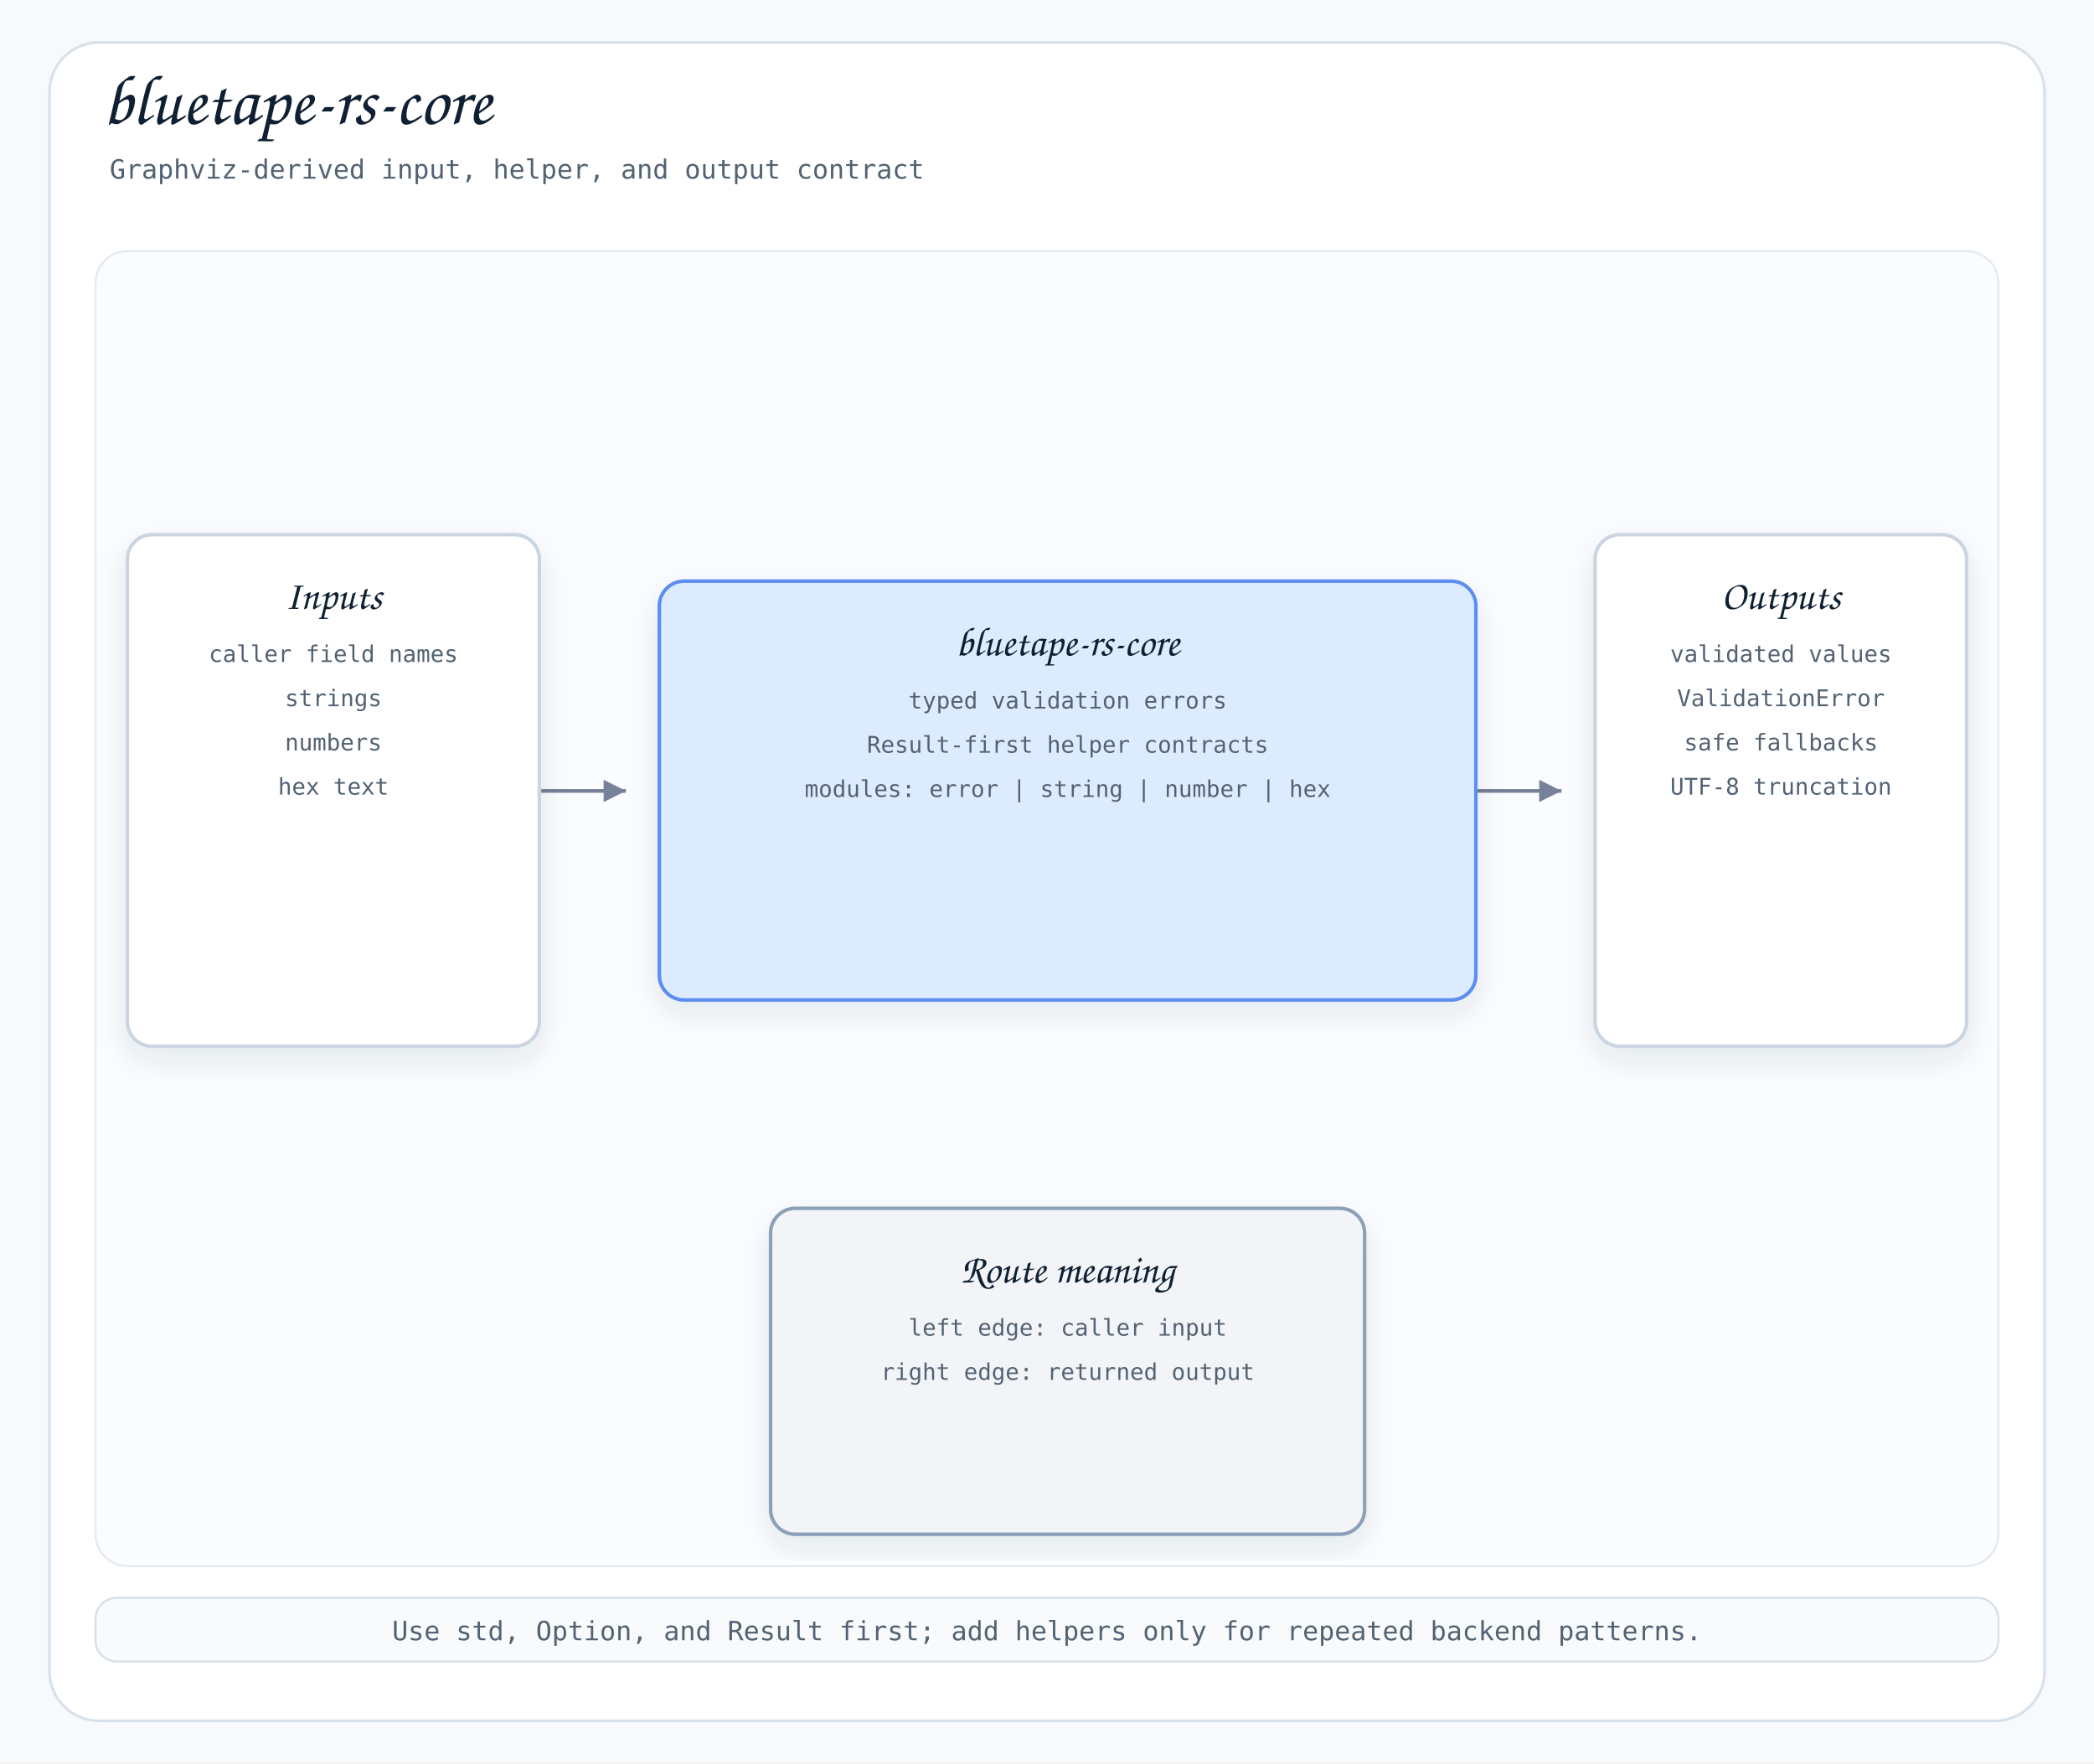
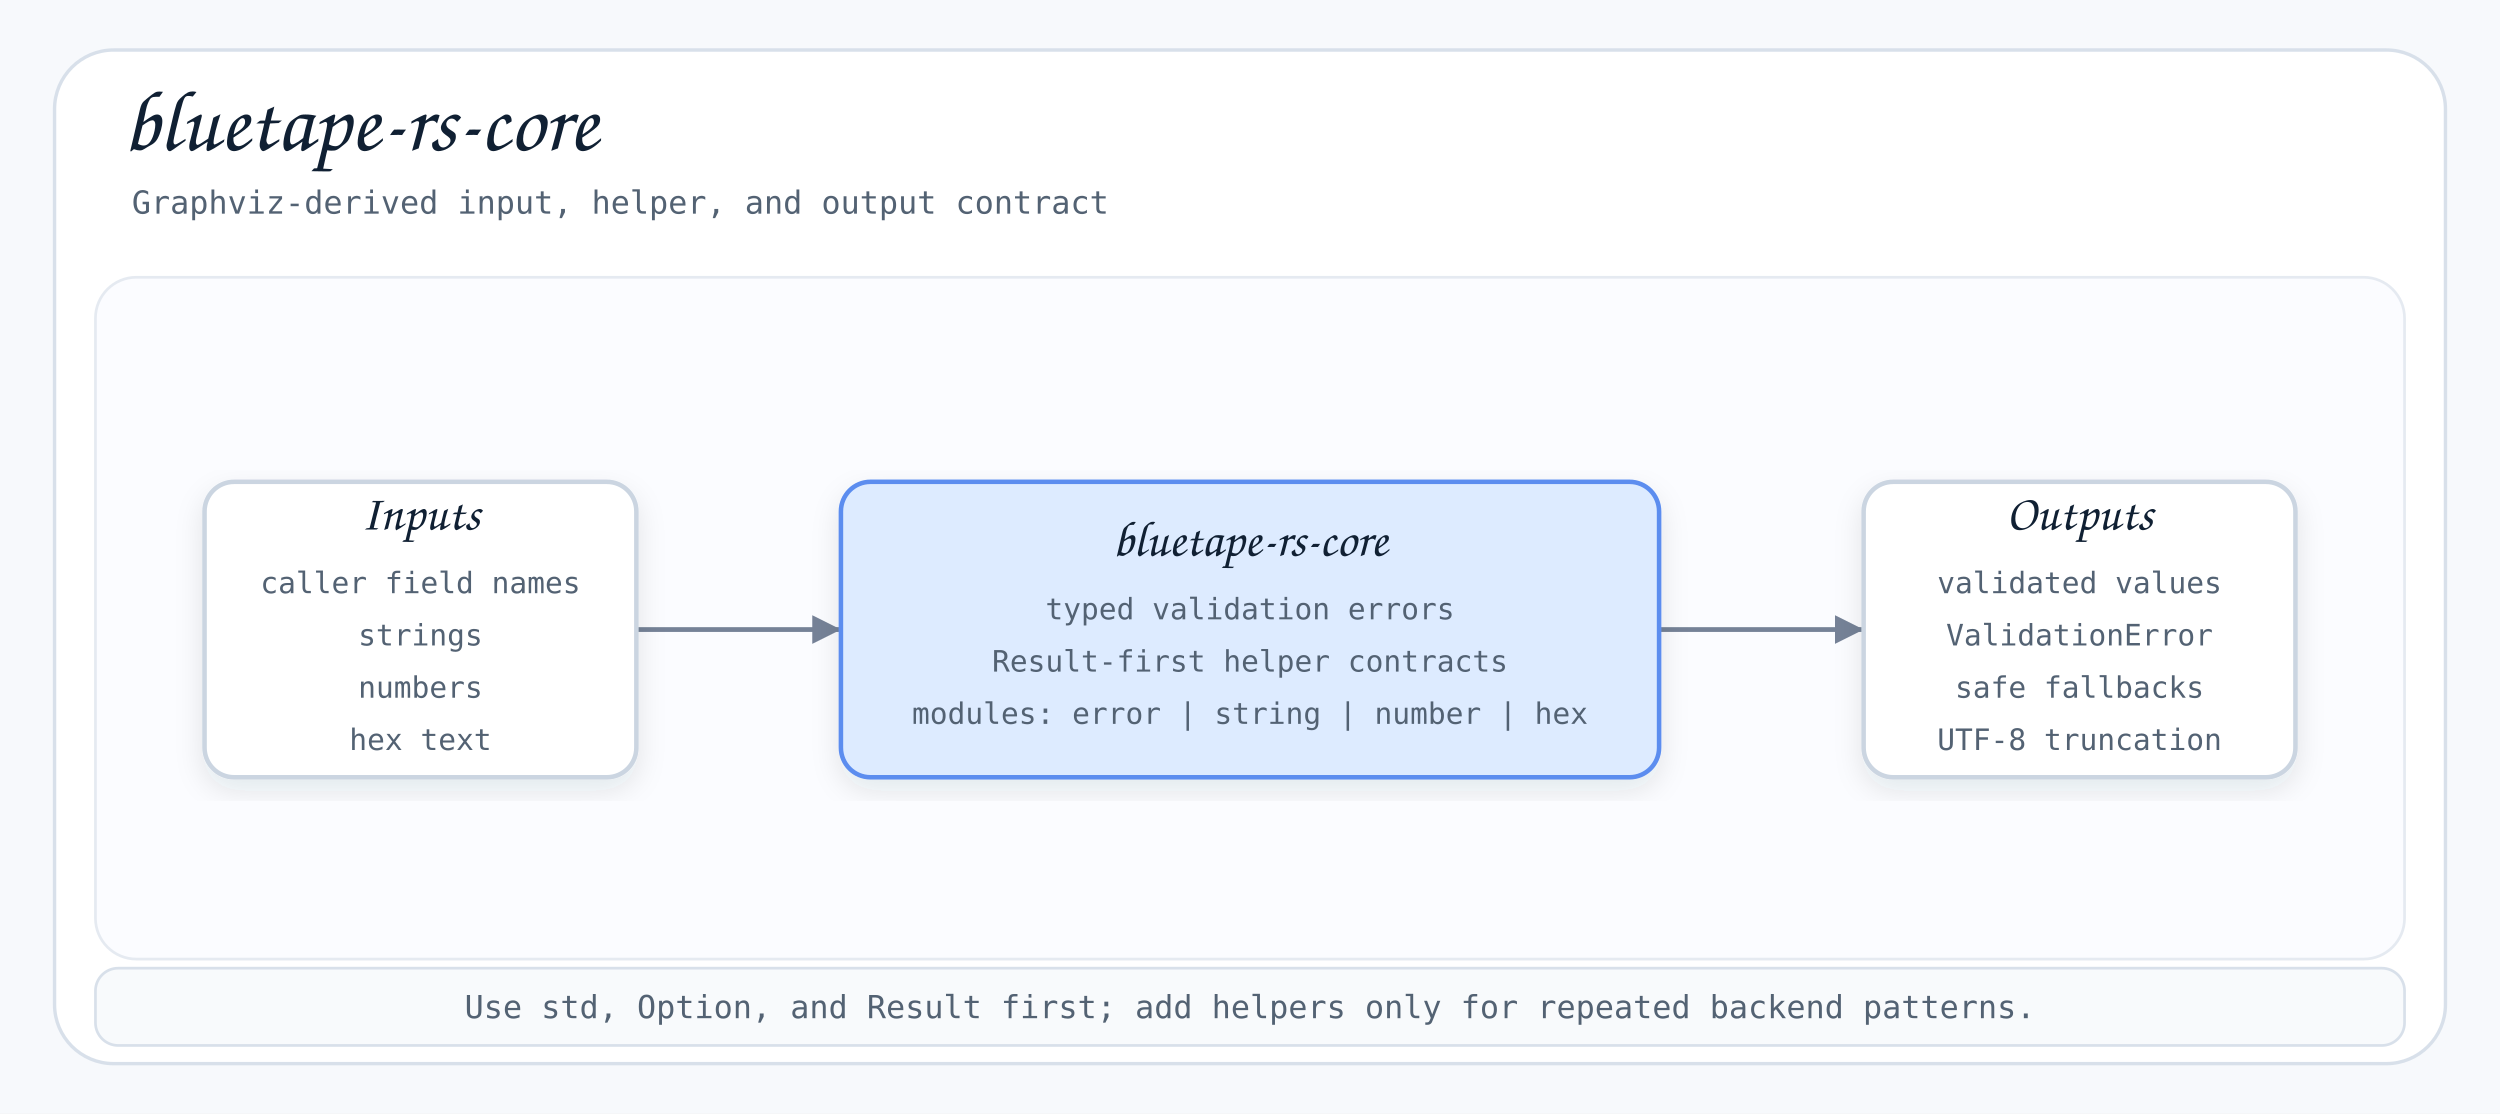
- <svg xmlns="http://www.w3.org/2000/svg" width="1184" height="997" viewBox="0 0 1184 997" role="img" aria-label="bluetape-rs-core">
+ <svg xmlns="http://www.w3.org/2000/svg" width="1100" height="490" viewBox="0 0 1100 490" role="img" aria-label="bluetape-rs-core">
  <defs>
    <filter id="shadow" x="-8%" y="-8%" width="116%" height="116%">
-       <feDropShadow dx="0" dy="7" stdDeviation="8" flood-color="#1f2937" flood-opacity="0.10" />
+       <feDropShadow dx="0" dy="5" stdDeviation="6" flood-color="#1f2937" flood-opacity="0.10" />
    </filter>
    <marker id="arrow" markerWidth="8" markerHeight="8" refX="7" refY="4" orient="auto" markerUnits="strokeWidth">
      <path d="M 1 1 L 7 4 L 1 7 Z" fill="#758297" />
    </marker>
    <style>
-     .canvas{fill:#f7f9fc}.frame{fill:#fff;stroke:#d8e0ea;stroke-width:1.5}
-     .body{fill:#fbfcff;stroke:#e5eaf1;stroke-width:1.2}.footer{fill:#f8fafc;stroke:#d8e0ea;stroke-width:1.2}
-     .title{font-family:"Architects Daughter","Comic Sans MS",cursive;font-size:40px;font-weight:400;fill:#102033}
-     .subtitle,.footerText{font-family:"Comic Mono",monospace;font-size:15px;font-weight:400;fill:#536273}
-     .label{font-family:"Architects Daughter","Comic Sans MS",cursive;font-size:23px;font-weight:400;fill:#102033}
+     .canvas{fill:#f7f9fc}.frame{fill:#fff;stroke:#d8e0ea;stroke-width:1.5}.body{fill:#fbfcff;stroke:#e5eaf1;stroke-width:1.2}.footer{fill:#f8fafc;stroke:#d8e0ea;stroke-width:1.2}
+     .title{font-family:"Architects Daughter","Comic Sans MS",cursive;font-size:38px;font-weight:400;fill:#102033}
+     .subtitle,.footerText{font-family:"Comic Mono",monospace;font-size:14px;font-weight:400;fill:#536273}
+     .label{font-family:"Architects Daughter","Comic Sans MS",cursive;font-size:22px;font-weight:400;fill:#102033}
    .small{font-family:"Comic Mono",monospace;font-size:13px;font-weight:400;fill:#536273}
-     .card{stroke-width:2.0;filter:url(#shadow)}.line{stroke:#758297;stroke-width:2.1;fill:none;marker-end:url(#arrow)}
+     .card{stroke-width:2;filter:url(#shadow)}.route{stroke:#758297;stroke-width:2.1;fill:none;marker-end:url(#arrow)}
  </style>
  </defs>
-   <rect class="canvas" width="1184" height="997" />
-   <rect class="frame" x="28" y="24" width="1128" height="949" rx="28" />
-   <text class="title" x="58" y="70">bluetape-rs-core</text>
-   <text class="subtitle" x="62" y="101">Graphviz-derived input, helper, and output contract</text>
-   <rect class="body" x="54" y="142" width="1075.965" height="743.429" rx="18" />
+   <rect class="canvas" width="1100" height="490" />
+   <rect class="frame" x="24" y="22" width="1052" height="446" rx="26" />
+   <text class="title" x="54" y="66">bluetape-rs-core</text>
+   <text class="subtitle" x="58" y="94">Graphviz-derived input, helper, and output contract</text>
+   <rect class="body" x="42" y="122" width="1016" height="300" rx="18" />
+   <path class="route" d="M 280 277 L 370 277" />
+   <path class="route" d="M 730 277 L 820 277" />
  <g>
-     <path class="line" d="M 304.7 447.2 L 304.7 447.2 L 353.9 447.2 L 353.9 447.2" />
-     <path class="line" d="M 834.1 447.2 L 834.1 447.2 L 882.9 447.2 L 882.9 447.2" />
-     <g transform="translate(72.0,302.3)">
-       <rect class="card" x="0" y="0" width="233.0" height="289.3" rx="14" fill="#FFFFFF" stroke="#CBD5E1" />
-       <text class="label" x="116.5" y="42.0" text-anchor="middle">Inputs</text>
-       <text class="small" x="116.5" y="72.0" text-anchor="middle">caller field names</text>
-       <text class="small" x="116.5" y="97.0" text-anchor="middle">strings</text>
-       <text class="small" x="116.5" y="122.0" text-anchor="middle">numbers</text>
-       <text class="small" x="116.5" y="147.0" text-anchor="middle">hex text</text>
-     </g>
-     <g transform="translate(372.8,328.6)">
-       <rect class="card" x="0" y="0" width="461.7" height="236.8" rx="14" fill="#DDEBFF" stroke="#5B8DEF" />
-       <text class="label" x="230.9" y="42.0" text-anchor="middle">bluetape-rs-core</text>
-       <text class="small" x="230.9" y="72.0" text-anchor="middle">typed validation errors</text>
-       <text class="small" x="230.9" y="97.0" text-anchor="middle">Result-first helper contracts</text>
-       <text class="small" x="230.9" y="122.0" text-anchor="middle">modules: error | string | number | hex</text>
-     </g>
-     <g transform="translate(901.9,302.3)">
-       <rect class="card" x="0" y="0" width="210.1" height="289.3" rx="14" fill="#FFFFFF" stroke="#CBD5E1" />
-       <text class="label" x="105.1" y="42.0" text-anchor="middle">Outputs</text>
-       <text class="small" x="105.1" y="72.0" text-anchor="middle">validated values</text>
-       <text class="small" x="105.1" y="97.0" text-anchor="middle">ValidationError</text>
-       <text class="small" x="105.1" y="122.0" text-anchor="middle">safe fallbacks</text>
-       <text class="small" x="105.1" y="147.0" text-anchor="middle">UTF-8 truncation</text>
-     </g>
-     <g transform="translate(435.7,683.2)">
-       <rect class="card" x="0" y="0" width="335.9" height="184.3" rx="14" fill="#F2F4F7" stroke="#8CA0B8" />
-       <text class="label" x="168.0" y="42.0" text-anchor="middle">Route meaning</text>
-       <text class="small" x="168.0" y="72.0" text-anchor="middle">left edge: caller input</text>
-       <text class="small" x="168.0" y="97.0" text-anchor="middle">right edge: returned output</text>
-     </g>
+     <rect class="card" x="90" y="212" width="190" height="130" rx="13" fill="#FFFFFF" stroke="#CBD5E1" />
+     <text class="label" x="185" y="233.0" text-anchor="middle">Inputs</text>
+     <text class="small" x="185" y="261.0" text-anchor="middle">caller field names</text>
+     <text class="small" x="185" y="284.0" text-anchor="middle">strings</text>
+     <text class="small" x="185" y="307.0" text-anchor="middle">numbers</text>
+     <text class="small" x="185" y="330.0" text-anchor="middle">hex text</text>
  </g>
-   <rect class="footer" x="54" y="903.429" width="1075.965" height="36" rx="12" />
-   <text class="footerText" x="592" y="927.429" text-anchor="middle">Use std, Option, and Result first; add helpers only for repeated backend patterns.</text>
+   <g>
+     <rect class="card" x="370" y="212" width="360" height="130" rx="13" fill="#DDEBFF" stroke="#5B8DEF" />
+     <text class="label" x="550" y="244.5" text-anchor="middle">bluetape-rs-core</text>
+     <text class="small" x="550" y="272.5" text-anchor="middle">typed validation errors</text>
+     <text class="small" x="550" y="295.5" text-anchor="middle">Result-first helper contracts</text>
+     <text class="small" x="550" y="318.5" text-anchor="middle">modules: error | string | number | hex</text>
+   </g>
+   <g>
+     <rect class="card" x="820" y="212" width="190" height="130" rx="13" fill="#FFFFFF" stroke="#CBD5E1" />
+     <text class="label" x="915" y="233.0" text-anchor="middle">Outputs</text>
+     <text class="small" x="915" y="261.0" text-anchor="middle">validated values</text>
+     <text class="small" x="915" y="284.0" text-anchor="middle">ValidationError</text>
+     <text class="small" x="915" y="307.0" text-anchor="middle">safe fallbacks</text>
+     <text class="small" x="915" y="330.0" text-anchor="middle">UTF-8 truncation</text>
+   </g>
+   <rect class="footer" x="42" y="426" width="1016" height="34" rx="10" />
+   <text class="footerText" x="550" y="448" text-anchor="middle">Use std, Option, and Result first; add helpers only for repeated backend patterns.</text>
</svg>
